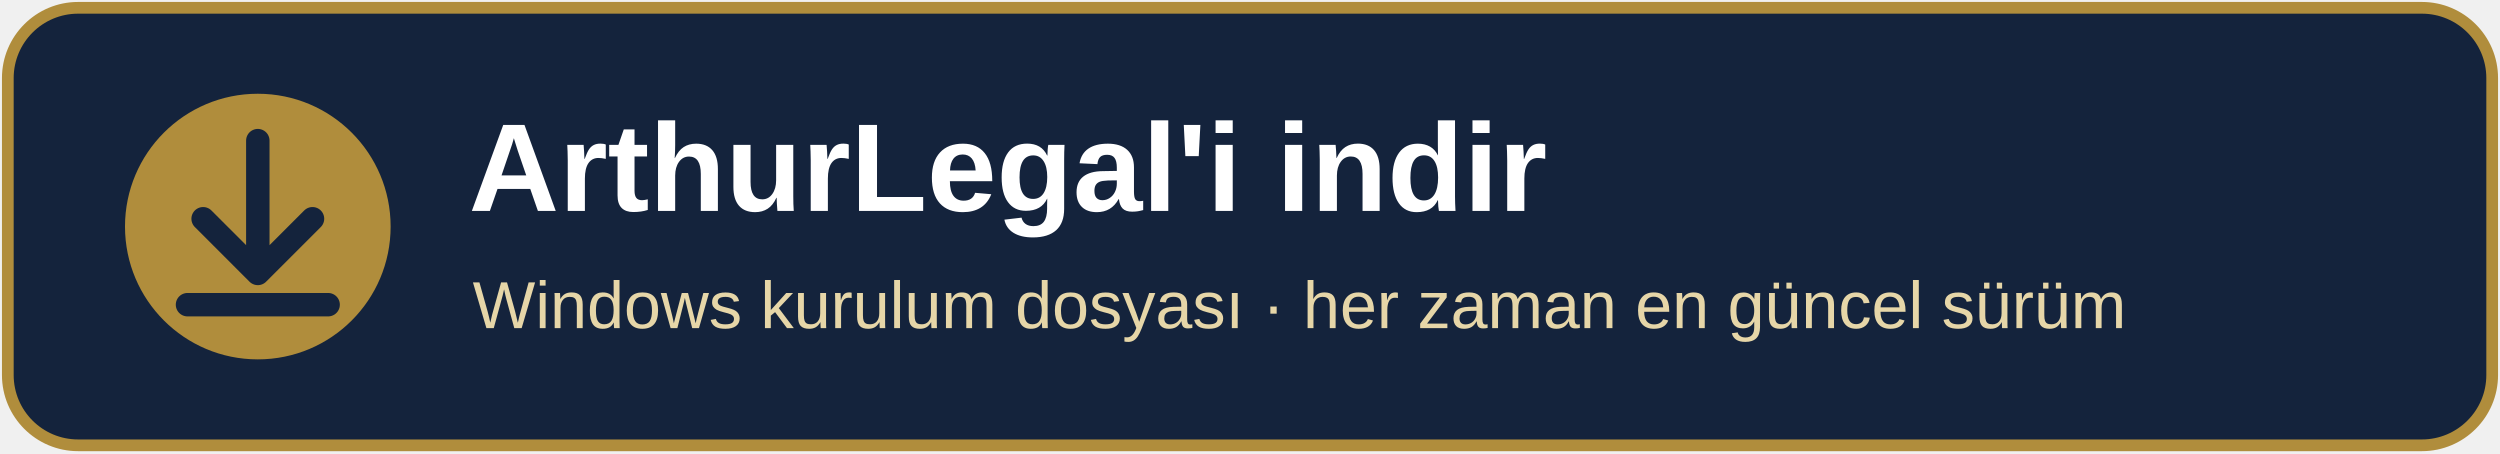
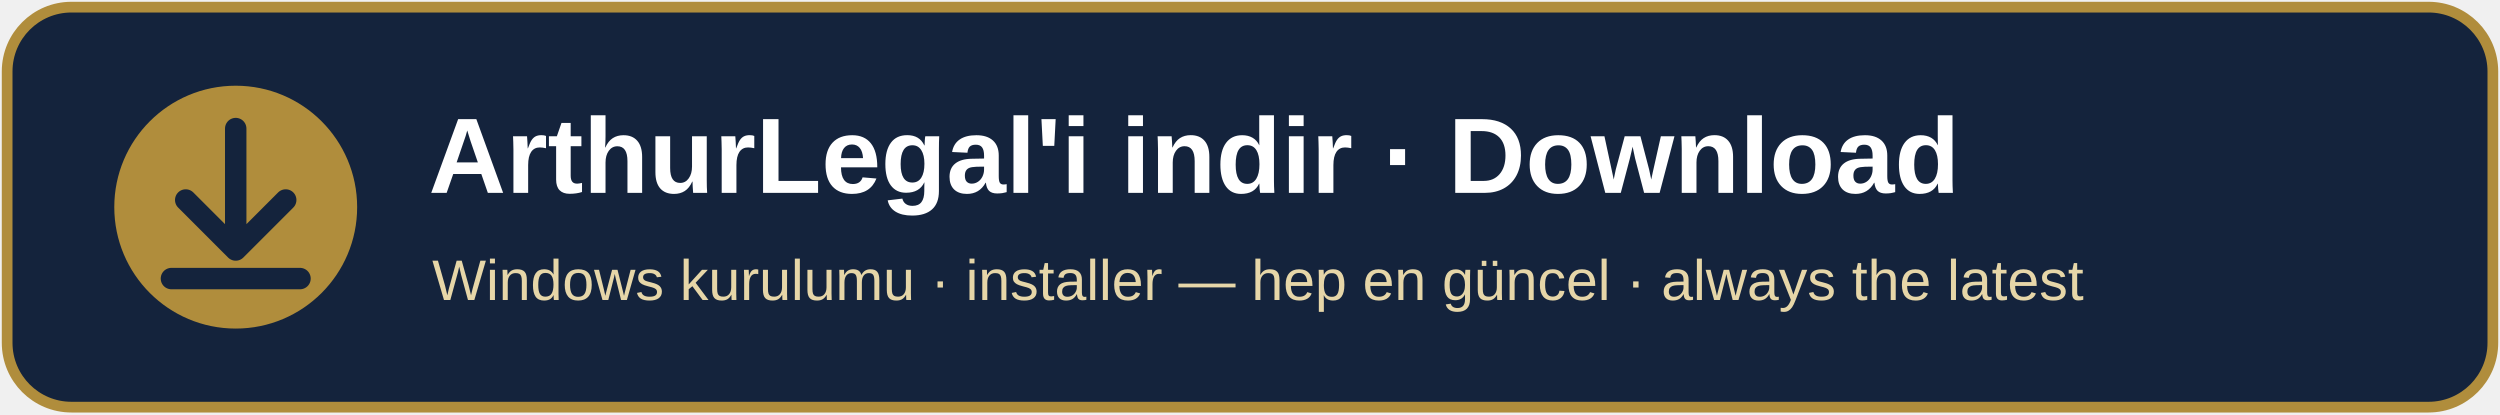
- <svg xmlns="http://www.w3.org/2000/svg" width="640" height="116" viewBox="0 0 640 116" role="img" aria-label="ArthurLegal'i indir: Windows kurulum dosyası, her zaman en güncel sürüm">
+ <svg xmlns="http://www.w3.org/2000/svg" width="700" height="116" viewBox="0 0 700 116" role="img" aria-label="ArthurLegal'i indir · Download ArthurLegal: Windows kurulum dosyası, her zaman en güncel sürüm · Windows installer, always the latest version">
  <g font-family="'Segoe UI', 'Segoe UI Variable', 'Helvetica Neue', Arial, sans-serif">
-     <rect x="2" y="2" width="636" height="112" rx="18" fill="#14233c" stroke="#b08d3c" stroke-width="3" />
+     <rect x="2" y="2" width="696" height="112" rx="18" fill="#14233c" stroke="#b08d3c" stroke-width="3" />
    <circle cx="66" cy="58" r="34" fill="#b08d3c" />
    <path d="M66 36 v32 M52 56 l14 14 l14 -14" stroke="#14233c" stroke-width="6" fill="none" stroke-linecap="round" stroke-linejoin="round" />
    <path d="M48 78 h36" stroke="#14233c" stroke-width="6" stroke-linecap="round" />
-     <text x="120" y="54" font-size="32" fill="#ffffff" font-weight="700" text-anchor="start">ArthurLegal'i indir</text>
-     <text x="121" y="84" font-size="17" fill="#e6d6a8" font-weight="400" text-anchor="start">Windows kurulum dosyası · her zaman en güncel sürüm</text>
+     <text x="120" y="54" font-size="30" fill="#ffffff" font-weight="700" text-anchor="start">ArthurLegal'i indir · Download</text>
+     <text x="121" y="84" font-size="16" fill="#e6d6a8" font-weight="400" text-anchor="start">Windows kurulumu · installer — hep en güncel · always the latest</text>
  </g>
</svg>
